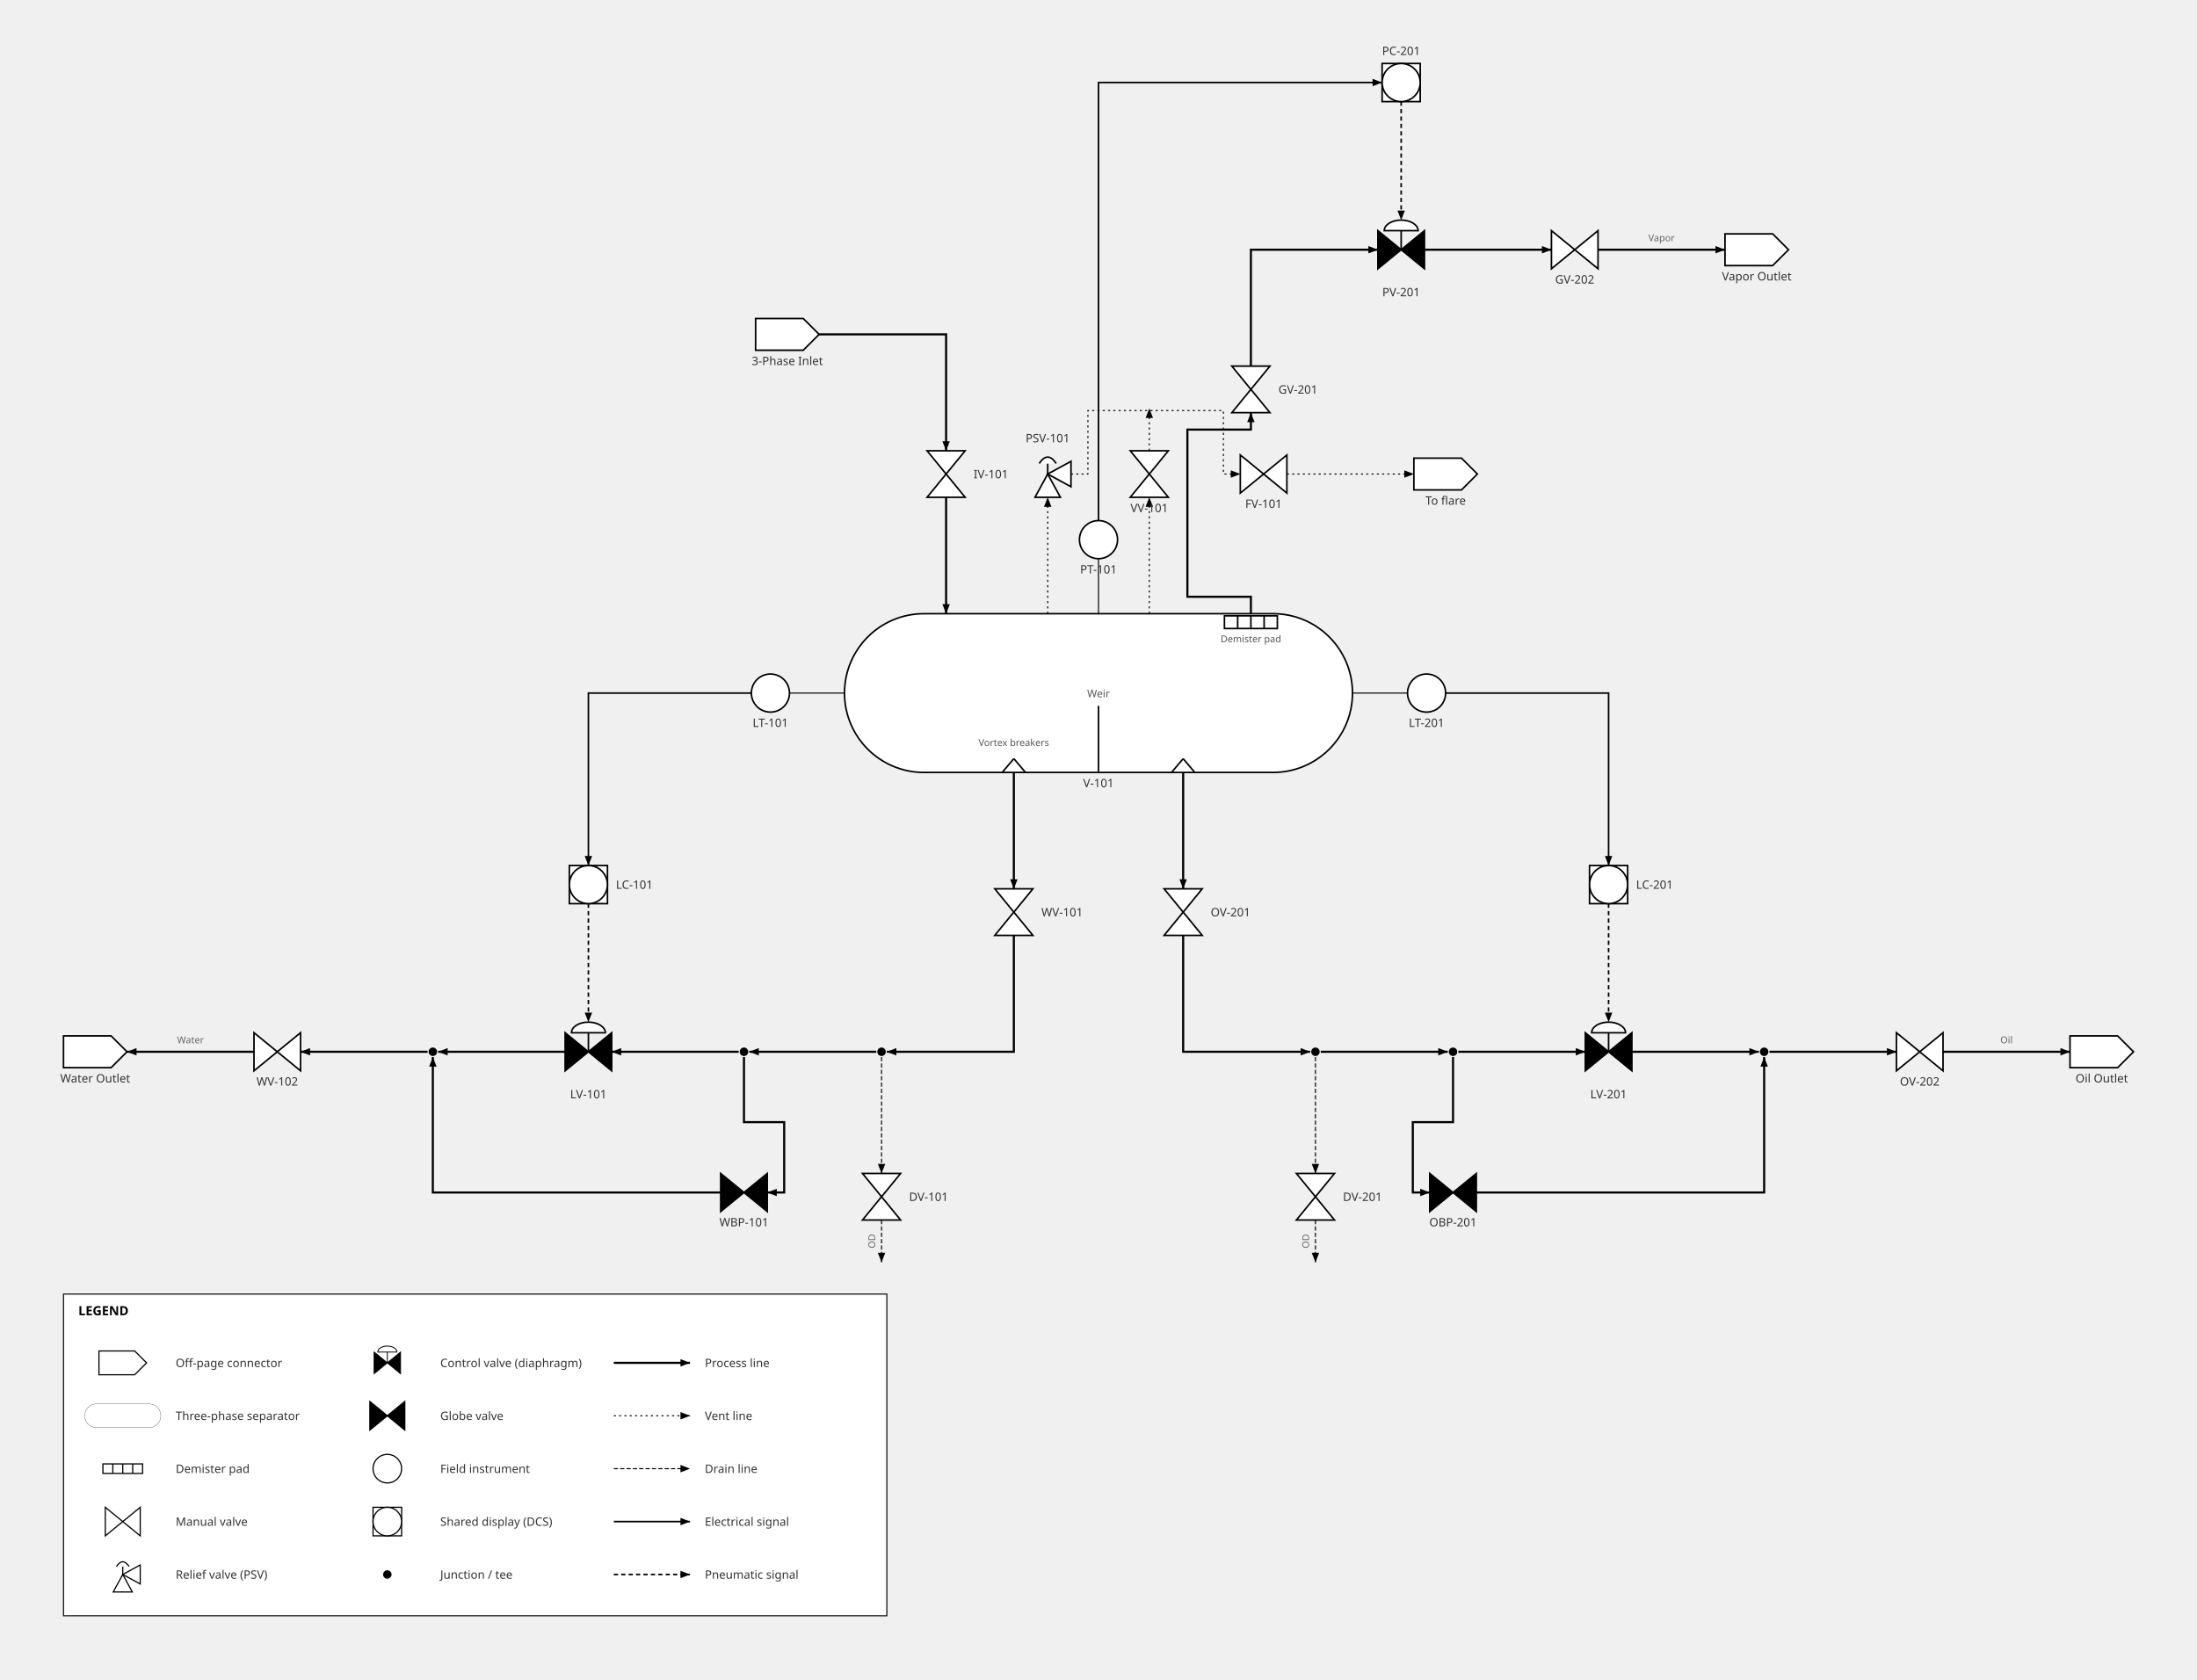
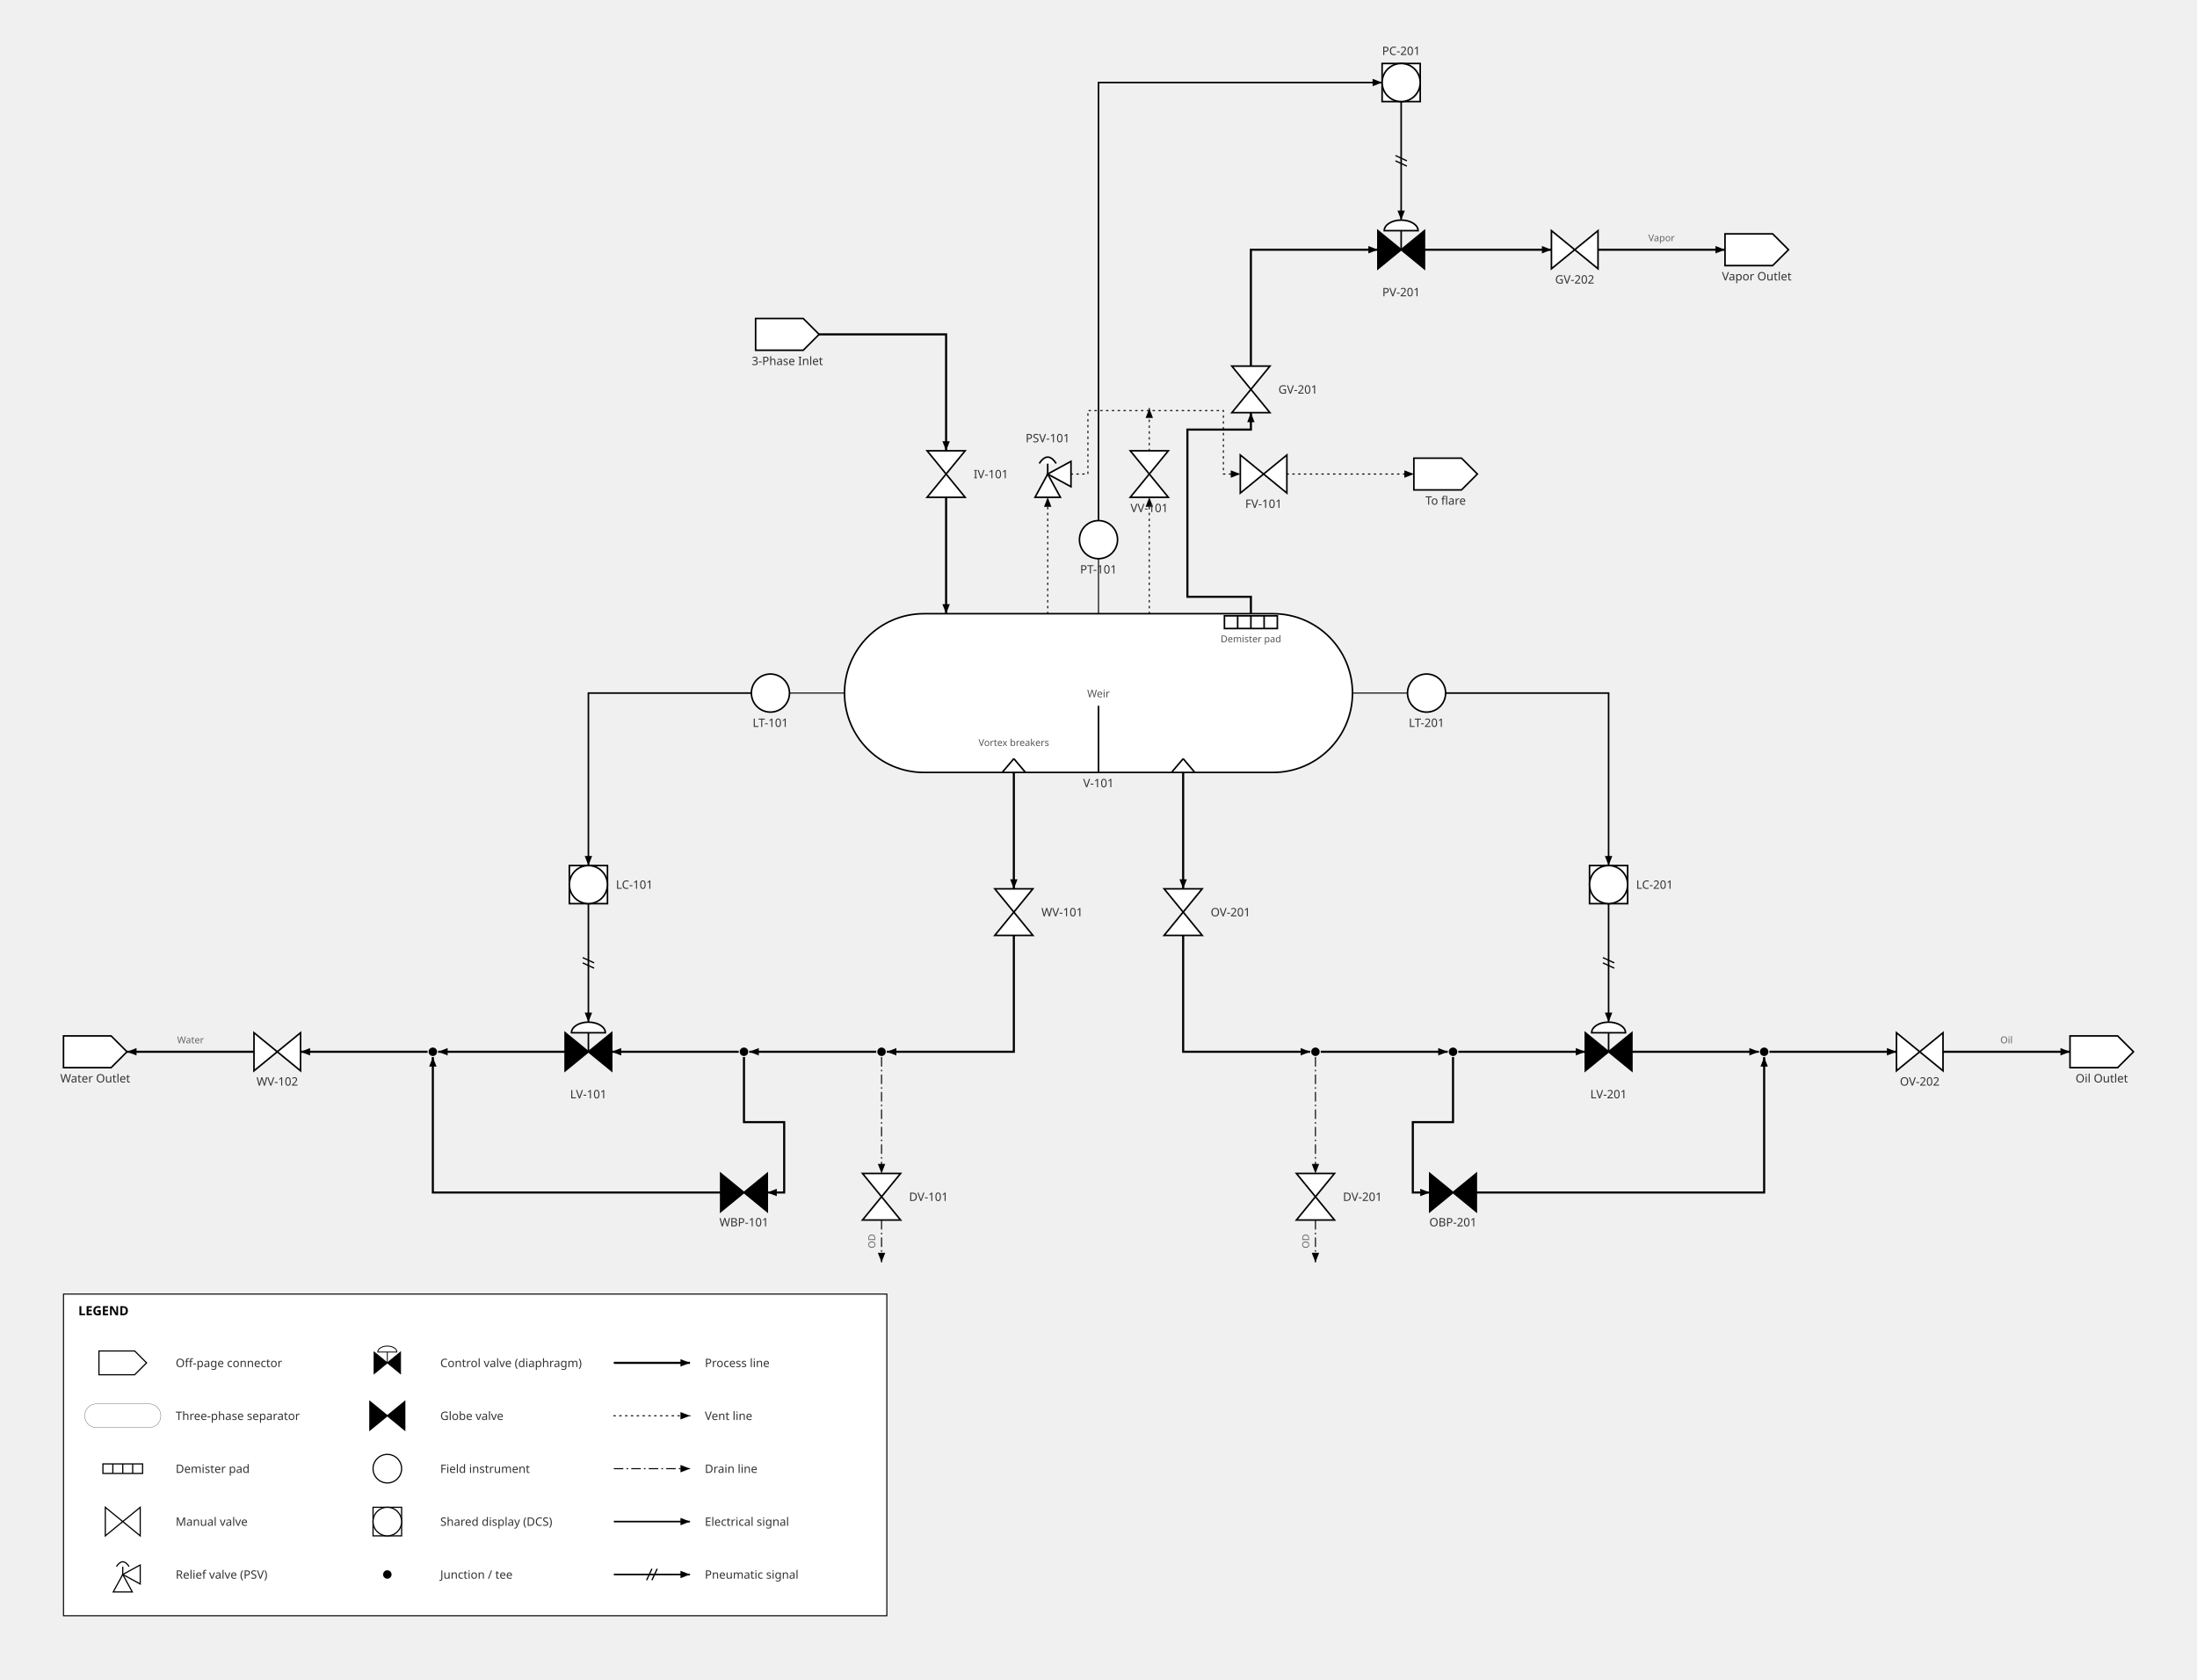
<svg xmlns="http://www.w3.org/2000/svg" xmlns:xlink="http://www.w3.org/1999/xlink" width="2076" height="1587" viewBox="0 0 2076 1587">
  <defs>
    <style>

    .equipment { fill: white; stroke: black; stroke-width: 1.5; }
    .valve { fill: white; stroke: black; stroke-width: 1.5; }
    .instrument { fill: white; stroke: black; stroke-width: 1.5; }
    .junction { fill: black; stroke: none; }
    .label { font-family: sans-serif; font-size: 11px; text-anchor: middle; fill: #333; }
    .line-label { font-family: sans-serif; font-size: 9px; text-anchor: middle; fill: #666; }
    .note { font-family: sans-serif; font-size: 11px; fill: #555; font-style: italic; }
    .line-process { fill: none; stroke: black; stroke-width: 2; }
    .line-utility { fill: none; stroke: black; stroke-width: 1; stroke-dasharray: 8,4; }
-     .line-drain { fill: none; stroke: black; stroke-width: 1; stroke-dasharray: 4,2; }
-     .line-vent { fill: none; stroke: black; stroke-width: 1; stroke-dasharray: 2,3; }
+     .line-drain { fill: none; stroke: black; stroke-width: 1; stroke-dasharray: 9,3,1.5,3; }
+     .line-vent { fill: none; stroke: black; stroke-width: 1; stroke-dasharray: 1.5,4; stroke-linecap: round; }
    .line-attach { fill: none; stroke: black; stroke-width: 1; }
    .signal-electrical { fill: none; stroke: black; stroke-width: 1.5; }
-     .signal-pneumatic { fill: none; stroke: black; stroke-width: 1.5; stroke-dasharray: 4,3; }
+     .signal-pneumatic { fill: none; stroke: black; stroke-width: 1.5; }
    .signal-hydraulic { fill: none; stroke: black; stroke-width: 1.5; stroke-dasharray: 10,2,1,2; }
    .signal-digital { fill: none; stroke: black; stroke-width: 1.5; stroke-dasharray: 6,2,1,2; }
    </style>
    <g id="sym-connector">
      <path d="M -30 -15 L 15 -15 L 30 0 L 15 15 L -30 15 Z" fill="white" stroke="black" stroke-width="1.5" />
    </g>
    <g id="sym-separator_3phase">
      <path d="M -165 -75 A 75 75 0 0 0 -165 75 L 165 75 A 75 75 0 0 0 165 -75 Z" fill="white" stroke="black" stroke-width="1.5" />
      <line x1="0.0" y1="75.0" x2="0.0" y2="12.0" fill="none" stroke="black" stroke-width="1.5" />
      <text x="0.0" y="4.0" font-family="sans-serif" font-size="10.0" text-anchor="middle" fill="#555" stroke="none">Weir</text>
      <rect x="119.0" y="-73.0" width="50.0" height="12.0" rx="0.0" fill="white" stroke="black" stroke-width="1.5" />
      <line x1="131.5" y1="-73.0" x2="131.5" y2="-61.0" fill="none" stroke="black" stroke-width="1.5" />
      <line x1="144.0" y1="-73.0" x2="144.0" y2="-61.0" fill="none" stroke="black" stroke-width="1.5" />
      <line x1="156.5" y1="-73.0" x2="156.5" y2="-61.0" fill="none" stroke="black" stroke-width="1.5" />
      <text x="144.0" y="-48.0" font-family="sans-serif" font-size="9.0" text-anchor="middle" fill="#555" stroke="none">Demister pad</text>
      <text x="-80.0" y="50.0" font-family="sans-serif" font-size="9.0" text-anchor="middle" fill="#555" stroke="none">Vortex breakers</text>
      <line x1="-91.0" y1="75.0" x2="-80.0" y2="62.0" fill="none" stroke="black" stroke-width="1.5" />
      <line x1="-80.0" y1="62.0" x2="-69.0" y2="75.0" fill="none" stroke="black" stroke-width="1.5" />
      <line x1="69.0" y1="75.0" x2="80.0" y2="62.0" fill="none" stroke="black" stroke-width="1.5" />
      <line x1="80.0" y1="62.0" x2="91.0" y2="75.0" fill="none" stroke="black" stroke-width="1.5" />
    </g>
    <g id="sym-valve_manual">
      <path d="M -22 -18 L 0 0 L -22 18 Z M 22 -18 L 0 0 L 22 18 Z" fill="white" stroke="black" stroke-width="1.5" />
    </g>
    <g id="sym-relief_valve">
      <path d="M -12 22 L 0 0 L 12 22 Z" fill="white" stroke="black" stroke-width="1.5" />
      <path d="M 22 -12 L 0 0 L 22 12 Z" fill="white" stroke="black" stroke-width="1.5" />
      <line x1="0.0" y1="0.0" x2="0.0" y2="-10.0" fill="none" stroke="black" stroke-width="1.5" />
      <path d="M -8 -10 Q 0 -22 8 -10" fill="white" stroke="black" stroke-width="1.5" />
    </g>
    <g id="sym-control_valve_diaphragm">
      <path d="M -22 -18 L 0 0 L -22 18 Z M 22 -18 L 0 0 L 22 18 Z" fill="black" stroke="black" stroke-width="1.5" />
      <line x1="0.0" y1="0.0" x2="0.0" y2="-18.0" fill="none" stroke="black" stroke-width="1.5" />
      <path d="M -16 -18 A 16 10 0 0 1 16 -18 Z" fill="white" stroke="black" stroke-width="1.5" />
    </g>
    <g id="sym-valve_globe">
      <path d="M -22 -18 L 0 0 L -22 18 Z M 22 -18 L 0 0 L 22 18 Z" fill="black" stroke="black" stroke-width="1.5" />
    </g>
    <g id="sym-instr_field">
      <circle cx="0.0" cy="0.0" r="18.0" fill="white" stroke="black" stroke-width="1.5" />
    </g>
    <g id="sym-instr_shared">
      <rect x="-18.0" y="-18.0" width="36.0" height="36.0" rx="0.0" fill="white" stroke="black" stroke-width="1.5" />
      <circle cx="0.0" cy="0.0" r="18.0" fill="white" stroke="black" stroke-width="1.5" />
    </g>
  </defs>
  <g id="lines">
    <polyline points="774.0,316.0 894.0,316.0 894.0,426.0" class="line-process" fill="none" stroke="black" stroke-width="2" />
    <path d="M 0 0 L -9 -3.5 L -9 3.5 Z" fill="black" stroke="none" transform="translate(894.0,426.0) rotate(90.0)" />
    <polyline points="894.0,470.0 894.0,580.0" class="line-process" fill="none" stroke="black" stroke-width="2" />
    <path d="M 0 0 L -9 -3.5 L -9 3.5 Z" fill="black" stroke="none" transform="translate(894.0,580.0) rotate(90.0)" />
-     <polyline points="990.0,580.0 990.0,470.0" class="line-vent" fill="none" stroke="black" stroke-width="1" stroke-dasharray="2,3" />
+     <polyline points="990.0,580.0 990.0,470.0" class="line-vent" fill="none" stroke="black" stroke-width="1" stroke-dasharray="1.5,4" stroke-linecap="round" />
    <path d="M 0 0 L -9 -3.5 L -9 3.5 Z" fill="black" stroke="none" transform="translate(990.0,470.0) rotate(-90.0)" />
-     <polyline points="1086.0,580.0 1086.0,470.0" class="line-vent" fill="none" stroke="black" stroke-width="1" stroke-dasharray="2,3" />
+     <polyline points="1086.0,580.0 1086.0,470.0" class="line-vent" fill="none" stroke="black" stroke-width="1" stroke-dasharray="1.5,4" stroke-linecap="round" />
    <path d="M 0 0 L -9 -3.5 L -9 3.5 Z" fill="black" stroke="none" transform="translate(1086.0,470.0) rotate(-90.0)" />
-     <polyline points="1086.0,426.0 1086.0,386.0" class="line-vent" fill="none" stroke="black" stroke-width="1" stroke-dasharray="2,3" />
+     <polyline points="1086.0,426.0 1086.0,386.0" class="line-vent" fill="none" stroke="black" stroke-width="1" stroke-dasharray="1.5,4" stroke-linecap="round" />
    <path d="M 0 0 L -9 -3.5 L -9 3.5 Z" fill="black" stroke="none" transform="translate(1086.0,386.0) rotate(-90.0)" />
-     <polyline points="1012.0,448.0 1028.0,448.0 1028.0,388.0 1156.0,388.0 1156.0,448.0 1172.0,448.0" class="line-vent" fill="none" stroke="black" stroke-width="1" stroke-dasharray="2,3" />
+     <polyline points="1012.0,448.0 1028.0,448.0 1028.0,388.0 1156.0,388.0 1156.0,448.0 1172.0,448.0" class="line-vent" fill="none" stroke="black" stroke-width="1" stroke-dasharray="1.5,4" stroke-linecap="round" />
    <path d="M 0 0 L -9 -3.5 L -9 3.5 Z" fill="black" stroke="none" transform="translate(1172.0,448.0) rotate(0.0)" />
-     <polyline points="1216.0,448.0 1336.0,448.0" class="line-vent" fill="none" stroke="black" stroke-width="1" stroke-dasharray="2,3" />
+     <polyline points="1216.0,448.0 1336.0,448.0" class="line-vent" fill="none" stroke="black" stroke-width="1" stroke-dasharray="1.5,4" stroke-linecap="round" />
    <path d="M 0 0 L -9 -3.5 L -9 3.5 Z" fill="black" stroke="none" transform="translate(1336.0,448.0) rotate(0.0)" />
    <polyline points="1182.0,580.0 1182.0,564.0 1122.0,564.0 1122.0,406.0 1182.0,406.0 1182.0,390.0" class="line-process" fill="none" stroke="black" stroke-width="2" />
    <path d="M 0 0 L -9 -3.5 L -9 3.5 Z" fill="black" stroke="none" transform="translate(1182.0,390.0) rotate(-90.0)" />
    <polyline points="1182.0,346.0 1182.0,236.0 1302.0,236.0" class="line-process" fill="none" stroke="black" stroke-width="2" />
    <path d="M 0 0 L -9 -3.5 L -9 3.5 Z" fill="black" stroke="none" transform="translate(1302.0,236.0) rotate(0.0)" />
    <polyline points="1346.0,236.0 1466.0,236.0" class="line-process" fill="none" stroke="black" stroke-width="2" />
    <path d="M 0 0 L -9 -3.5 L -9 3.5 Z" fill="black" stroke="none" transform="translate(1466.0,236.0) rotate(0.0)" />
    <polyline points="1510.0,236.0 1630.0,236.0" class="line-process" fill="none" stroke="black" stroke-width="2" />
    <path d="M 0 0 L -9 -3.5 L -9 3.5 Z" fill="black" stroke="none" transform="translate(1630.0,236.0) rotate(0.0)" />
    <polyline points="958.0,730.0 958.0,840.0" class="line-process" fill="none" stroke="black" stroke-width="2" />
    <path d="M 0 0 L -9 -3.5 L -9 3.5 Z" fill="black" stroke="none" transform="translate(958.0,840.0) rotate(90.0)" />
    <polyline points="958.0,884.0 958.0,994.0 838.0,994.0" class="line-process" fill="none" stroke="black" stroke-width="2" />
    <path d="M 0 0 L -9 -3.5 L -9 3.5 Z" fill="black" stroke="none" transform="translate(838.0,994.0) rotate(180.0)" />
    <polyline points="828.0,994.0 708.0,994.0" class="line-process" fill="none" stroke="black" stroke-width="2" />
    <path d="M 0 0 L -9 -3.5 L -9 3.5 Z" fill="black" stroke="none" transform="translate(708.0,994.0) rotate(180.0)" />
-     <polyline points="833.0,999.0 833.0,1109.0" class="line-drain" fill="none" stroke="black" stroke-width="1" stroke-dasharray="4,2" />
+     <polyline points="833.0,999.0 833.0,1109.0" class="line-drain" fill="none" stroke="black" stroke-width="1" stroke-dasharray="9,3,1.5,3" />
    <path d="M 0 0 L -9 -3.5 L -9 3.5 Z" fill="black" stroke="none" transform="translate(833.0,1109.0) rotate(90.0)" />
-     <polyline points="833.0,1153.0 833.0,1193.0" class="line-drain" fill="none" stroke="black" stroke-width="1" stroke-dasharray="4,2" />
+     <polyline points="833.0,1153.0 833.0,1193.0" class="line-drain" fill="none" stroke="black" stroke-width="1" stroke-dasharray="9,3,1.5,3" />
    <path d="M 0 0 L -9 -3.5 L -9 3.5 Z" fill="black" stroke="none" transform="translate(833.0,1193.0) rotate(90.0)" />
    <polyline points="698.0,994.0 578.0,994.0" class="line-process" fill="none" stroke="black" stroke-width="2" />
    <path d="M 0 0 L -9 -3.5 L -9 3.5 Z" fill="black" stroke="none" transform="translate(578.0,994.0) rotate(180.0)" />
    <polyline points="534.0,994.0 414.0,994.0" class="line-process" fill="none" stroke="black" stroke-width="2" />
    <path d="M 0 0 L -9 -3.5 L -9 3.5 Z" fill="black" stroke="none" transform="translate(414.0,994.0) rotate(180.0)" />
    <polyline points="404.0,994.0 284.0,994.0" class="line-process" fill="none" stroke="black" stroke-width="2" />
    <path d="M 0 0 L -9 -3.5 L -9 3.5 Z" fill="black" stroke="none" transform="translate(284.0,994.0) rotate(180.0)" />
    <polyline points="703.0,999.0 703.0,1060.5 741.0,1060.5 741.0,1127.0 725.0,1127.0" class="line-process" fill="none" stroke="black" stroke-width="2" />
    <path d="M 0 0 L -9 -3.5 L -9 3.5 Z" fill="black" stroke="none" transform="translate(725.0,1127.0) rotate(180.0)" />
    <polyline points="681.0,1127.0 409.0,1127.0 409.0,999.0" class="line-process" fill="none" stroke="black" stroke-width="2" />
    <path d="M 0 0 L -9 -3.5 L -9 3.5 Z" fill="black" stroke="none" transform="translate(409.0,999.0) rotate(-90.0)" />
    <polyline points="240.0,994.0 120.0,994.0" class="line-process" fill="none" stroke="black" stroke-width="2" />
    <path d="M 0 0 L -9 -3.5 L -9 3.5 Z" fill="black" stroke="none" transform="translate(120.0,994.0) rotate(180.0)" />
    <polyline points="1118.0,730.0 1118.0,840.0" class="line-process" fill="none" stroke="black" stroke-width="2" />
    <path d="M 0 0 L -9 -3.5 L -9 3.5 Z" fill="black" stroke="none" transform="translate(1118.0,840.0) rotate(90.0)" />
    <polyline points="1118.0,884.0 1118.0,994.0 1238.0,994.0" class="line-process" fill="none" stroke="black" stroke-width="2" />
    <path d="M 0 0 L -9 -3.5 L -9 3.5 Z" fill="black" stroke="none" transform="translate(1238.0,994.0) rotate(0.0)" />
    <polyline points="1248.0,994.0 1368.0,994.0" class="line-process" fill="none" stroke="black" stroke-width="2" />
    <path d="M 0 0 L -9 -3.5 L -9 3.5 Z" fill="black" stroke="none" transform="translate(1368.0,994.0) rotate(0.0)" />
-     <polyline points="1243.0,999.0 1243.0,1109.0" class="line-drain" fill="none" stroke="black" stroke-width="1" stroke-dasharray="4,2" />
+     <polyline points="1243.0,999.0 1243.0,1109.0" class="line-drain" fill="none" stroke="black" stroke-width="1" stroke-dasharray="9,3,1.5,3" />
    <path d="M 0 0 L -9 -3.5 L -9 3.5 Z" fill="black" stroke="none" transform="translate(1243.0,1109.0) rotate(90.0)" />
-     <polyline points="1243.0,1153.0 1243.0,1193.0" class="line-drain" fill="none" stroke="black" stroke-width="1" stroke-dasharray="4,2" />
+     <polyline points="1243.0,1153.0 1243.0,1193.0" class="line-drain" fill="none" stroke="black" stroke-width="1" stroke-dasharray="9,3,1.5,3" />
    <path d="M 0 0 L -9 -3.5 L -9 3.5 Z" fill="black" stroke="none" transform="translate(1243.0,1193.0) rotate(90.0)" />
    <polyline points="1378.0,994.0 1498.0,994.0" class="line-process" fill="none" stroke="black" stroke-width="2" />
    <path d="M 0 0 L -9 -3.5 L -9 3.5 Z" fill="black" stroke="none" transform="translate(1498.0,994.0) rotate(0.0)" />
    <polyline points="1542.0,994.0 1662.0,994.0" class="line-process" fill="none" stroke="black" stroke-width="2" />
    <path d="M 0 0 L -9 -3.5 L -9 3.5 Z" fill="black" stroke="none" transform="translate(1662.0,994.0) rotate(0.0)" />
    <polyline points="1672.0,994.0 1792.0,994.0" class="line-process" fill="none" stroke="black" stroke-width="2" />
    <path d="M 0 0 L -9 -3.5 L -9 3.5 Z" fill="black" stroke="none" transform="translate(1792.0,994.0) rotate(0.0)" />
    <polyline points="1373.0,999.0 1373.0,1060.5 1335.0,1060.5 1335.0,1127.0 1351.0,1127.0" class="line-process" fill="none" stroke="black" stroke-width="2" />
    <path d="M 0 0 L -9 -3.5 L -9 3.5 Z" fill="black" stroke="none" transform="translate(1351.0,1127.0) rotate(0.0)" />
    <polyline points="1395.0,1127.0 1667.0,1127.0 1667.0,999.0" class="line-process" fill="none" stroke="black" stroke-width="2" />
    <path d="M 0 0 L -9 -3.5 L -9 3.5 Z" fill="black" stroke="none" transform="translate(1667.0,999.0) rotate(-90.0)" />
    <polyline points="1836.0,994.0 1956.0,994.0" class="line-process" fill="none" stroke="black" stroke-width="2" />
    <path d="M 0 0 L -9 -3.5 L -9 3.5 Z" fill="black" stroke="none" transform="translate(1956.0,994.0) rotate(0.0)" />
    <polyline points="1038.0,528.0 1038.0,580.0" class="line-attach" fill="none" stroke="black" stroke-width="1" />
    <polyline points="746.0,655.0 798.0,655.0" class="line-attach" fill="none" stroke="black" stroke-width="1" />
    <polyline points="1330.0,655.0 1278.0,655.0" class="line-attach" fill="none" stroke="black" stroke-width="1" />
  </g>
  <g id="signals">
    <polyline points="1038.0,492.0 1038.0,78.0 1306.0,78.0" class="signal-electrical" fill="none" stroke="black" stroke-width="1.5" />
    <path d="M 0 0 L -9 -3.5 L -9 3.5 Z" fill="black" stroke="none" transform="translate(1306.0,78.0) rotate(0.0)" />
-     <polyline points="1324.0,96.0 1324.0,208.0" class="signal-pneumatic" fill="none" stroke="black" stroke-width="1.5" stroke-dasharray="4,3" />
+     <polyline points="1324.0,96.0 1324.0,208.0" class="signal-pneumatic" fill="none" stroke="black" stroke-width="1.5" />
+     <path d="M 1318.6 147.0 L 1329.4 152.0 M 1318.6 152.0 L 1329.4 157.0" fill="none" stroke="black" stroke-width="1.2" />
    <path d="M 0 0 L -9 -3.5 L -9 3.5 Z" fill="black" stroke="none" transform="translate(1324.0,208.0) rotate(90.0)" />
    <polyline points="710.0,655.0 556.0,655.0 556.0,818.0" class="signal-electrical" fill="none" stroke="black" stroke-width="1.5" />
    <path d="M 0 0 L -9 -3.5 L -9 3.5 Z" fill="black" stroke="none" transform="translate(556.0,818.0) rotate(90.0)" />
-     <polyline points="556.0,854.0 556.0,966.0" class="signal-pneumatic" fill="none" stroke="black" stroke-width="1.5" stroke-dasharray="4,3" />
+     <polyline points="556.0,854.0 556.0,966.0" class="signal-pneumatic" fill="none" stroke="black" stroke-width="1.5" />
+     <path d="M 550.6 905.0 L 561.4 910.0 M 550.6 910.0 L 561.4 915.0" fill="none" stroke="black" stroke-width="1.2" />
    <path d="M 0 0 L -9 -3.5 L -9 3.5 Z" fill="black" stroke="none" transform="translate(556.0,966.0) rotate(90.0)" />
    <polyline points="1366.0,655.0 1520.0,655.0 1520.0,818.0" class="signal-electrical" fill="none" stroke="black" stroke-width="1.5" />
    <path d="M 0 0 L -9 -3.5 L -9 3.5 Z" fill="black" stroke="none" transform="translate(1520.0,818.0) rotate(90.0)" />
-     <polyline points="1520.0,854.0 1520.0,966.0" class="signal-pneumatic" fill="none" stroke="black" stroke-width="1.5" stroke-dasharray="4,3" />
+     <polyline points="1520.0,854.0 1520.0,966.0" class="signal-pneumatic" fill="none" stroke="black" stroke-width="1.5" />
+     <path d="M 1514.6 905.0 L 1525.4 910.0 M 1514.6 910.0 L 1525.4 915.0" fill="none" stroke="black" stroke-width="1.2" />
    <path d="M 0 0 L -9 -3.5 L -9 3.5 Z" fill="black" stroke="none" transform="translate(1520.0,966.0) rotate(90.0)" />
  </g>
  <g id="symbols">
    <use id="INLET" href="#sym-connector" xlink:href="#sym-connector" class="equipment" transform="translate(744.0,316.0)" />
    <use id="IV101" href="#sym-valve_manual" xlink:href="#sym-valve_manual" class="valve" transform="translate(894.0,448.0) rotate(90)" />
    <use id="SEP" href="#sym-separator_3phase" xlink:href="#sym-separator_3phase" class="equipment" transform="translate(1038.0,655.0)" />
    <use id="VV101" href="#sym-valve_manual" xlink:href="#sym-valve_manual" class="valve" transform="translate(1086.0,448.0) rotate(90)" />
    <use id="PSV101" href="#sym-relief_valve" xlink:href="#sym-relief_valve" class="valve" transform="translate(990.0,448.0)" />
    <use id="FV101" href="#sym-valve_manual" xlink:href="#sym-valve_manual" class="valve" transform="translate(1194.0,448.0)" />
    <use id="FLARE" href="#sym-connector" xlink:href="#sym-connector" class="equipment" transform="translate(1366.0,448.0)" />
    <use id="GV201" href="#sym-valve_manual" xlink:href="#sym-valve_manual" class="valve" transform="translate(1182.0,368.0) rotate(90)" />
    <use id="PV201" href="#sym-control_valve_diaphragm" xlink:href="#sym-control_valve_diaphragm" class="valve" transform="translate(1324.0,236.0)" />
    <use id="GV202" href="#sym-valve_manual" xlink:href="#sym-valve_manual" class="valve" transform="translate(1488.0,236.0)" />
    <use id="VAPOR" href="#sym-connector" xlink:href="#sym-connector" class="equipment" transform="translate(1660.0,236.0)" />
    <use id="WV101" href="#sym-valve_manual" xlink:href="#sym-valve_manual" class="valve" transform="translate(958.0,862.0) rotate(90)" />
    <use id="LV101" href="#sym-control_valve_diaphragm" xlink:href="#sym-control_valve_diaphragm" class="valve" transform="translate(556.0,994.0)" />
    <use id="WV102" href="#sym-valve_manual" xlink:href="#sym-valve_manual" class="valve" transform="translate(262.0,994.0)" />
    <circle id="JD101" cx="833.0" cy="994.0" r="4" class="junction" />
    <circle id="J101" cx="703.0" cy="994.0" r="4" class="junction" />
    <circle id="J102" cx="409.0" cy="994.0" r="4" class="junction" />
    <use id="DV101" href="#sym-valve_manual" xlink:href="#sym-valve_manual" class="valve" transform="translate(833.0,1131.0) rotate(90)" />
    <use id="WBP101" href="#sym-valve_globe" xlink:href="#sym-valve_globe" class="valve" transform="translate(703.0,1127.0)" />
    <use id="WATER" href="#sym-connector" xlink:href="#sym-connector" class="equipment" transform="translate(90.0,994.0)" />
    <use id="OV201" href="#sym-valve_manual" xlink:href="#sym-valve_manual" class="valve" transform="translate(1118.0,862.0) rotate(90)" />
    <use id="LV201" href="#sym-control_valve_diaphragm" xlink:href="#sym-control_valve_diaphragm" class="valve" transform="translate(1520.0,994.0)" />
    <use id="OV202" href="#sym-valve_manual" xlink:href="#sym-valve_manual" class="valve" transform="translate(1814.0,994.0)" />
    <circle id="JD201" cx="1243.0" cy="994.0" r="4" class="junction" />
    <circle id="J201" cx="1373.0" cy="994.0" r="4" class="junction" />
    <circle id="J202" cx="1667.0" cy="994.0" r="4" class="junction" />
    <use id="DV201" href="#sym-valve_manual" xlink:href="#sym-valve_manual" class="valve" transform="translate(1243.0,1131.0) rotate(90)" />
    <use id="OBP201" href="#sym-valve_globe" xlink:href="#sym-valve_globe" class="valve" transform="translate(1373.0,1127.0)" />
    <use id="OIL" href="#sym-connector" xlink:href="#sym-connector" class="equipment" transform="translate(1986.0,994.0)" />
    <use id="PT101" href="#sym-instr_field" xlink:href="#sym-instr_field" class="instrument" transform="translate(1038.0,510.0)" />
    <use id="PC201" href="#sym-instr_shared" xlink:href="#sym-instr_shared" class="instrument" transform="translate(1324.0,78.0)" />
    <use id="LT101" href="#sym-instr_field" xlink:href="#sym-instr_field" class="instrument" transform="translate(728.0,655.0)" />
    <use id="LC101" href="#sym-instr_shared" xlink:href="#sym-instr_shared" class="instrument" transform="translate(556.0,836.0)" />
    <use id="LT201" href="#sym-instr_field" xlink:href="#sym-instr_field" class="instrument" transform="translate(1348.0,655.0)" />
    <use id="LC201" href="#sym-instr_shared" xlink:href="#sym-instr_shared" class="instrument" transform="translate(1520.0,836.0)" />
  </g>
  <g id="labels">
    <text x="744.0" y="345.0" class="label">3-Phase Inlet</text>
    <text x="920.0" y="452.0" class="label" style="text-anchor:start">IV-101</text>
    <text x="1038.0" y="744.0" class="label">V-101</text>
    <text x="1086.0" y="484.0" class="label">VV-101</text>
    <text x="990.0" y="418.0" class="label">PSV-101</text>
    <text x="1194.0" y="480.0" class="label">FV-101</text>
    <text x="1366.0" y="477.0" class="label">To flare</text>
    <text x="1208.0" y="372.0" class="label" style="text-anchor:start">GV-201</text>
    <text x="1324.0" y="280.0" class="label">PV-201</text>
    <text x="1488.0" y="268.0" class="label">GV-202</text>
    <text x="1660.0" y="265.0" class="label">Vapor Outlet</text>
    <text x="984.0" y="866.0" class="label" style="text-anchor:start">WV-101</text>
    <text x="556.0" y="1038.0" class="label">LV-101</text>
    <text x="262.0" y="1026.0" class="label">WV-102</text>
    <text x="859.0" y="1135.0" class="label" style="text-anchor:start">DV-101</text>
    <text x="703.0" y="1159.0" class="label">WBP-101</text>
    <text x="90.0" y="1023.0" class="label">Water Outlet</text>
    <text x="1144.0" y="866.0" class="label" style="text-anchor:start">OV-201</text>
    <text x="1520.0" y="1038.0" class="label">LV-201</text>
    <text x="1814.0" y="1026.0" class="label">OV-202</text>
    <text x="1269.0" y="1135.0" class="label" style="text-anchor:start">DV-201</text>
    <text x="1373.0" y="1159.0" class="label">OBP-201</text>
    <text x="1986.0" y="1023.0" class="label">Oil Outlet</text>
    <text x="1038.0" y="542.0" class="label">PT-101</text>
    <text x="1324.0" y="52.0" class="label">PC-201</text>
    <text x="728.0" y="687.0" class="label">LT-101</text>
    <text x="582.0" y="840.0" class="label" style="text-anchor:start">LC-101</text>
    <text x="1348.0" y="687.0" class="label">LT-201</text>
    <text x="1546.0" y="840.0" class="label" style="text-anchor:start">LC-201</text>
    <text x="1570.0" y="228.0" class="line-label">Vapor</text>
    <text x="827.0" y="1173.0" class="line-label" transform="rotate(-90,827.0,1173.0)">OD</text>
    <text x="180.0" y="986.0" class="line-label">Water</text>
    <text x="1237.0" y="1173.0" class="line-label" transform="rotate(-90,1237.0,1173.0)">OD</text>
    <text x="1896.0" y="986.0" class="line-label">Oil</text>
  </g>
  <g id="notes">
  </g>
  <g id="legend">
    <rect x="60.0" y="1223.0" width="778.0" height="304.0" fill="white" stroke="black" stroke-width="1" />
    <text x="74.0" y="1243.0" font-family="sans-serif" font-size="12" font-weight="bold" fill="black" stroke="none">LEGEND</text>
    <use href="#sym-connector" xlink:href="#sym-connector" transform="translate(116.0,1288.0) scale(0.750)" />
    <text x="166.0" y="1292.0" class="label" style="text-anchor:start">Off-page connector</text>
    <g transform="translate(116.0,1338.0) scale(0.150)">
      <path d="M -165 -75 A 75 75 0 0 0 -165 75 L 165 75 A 75 75 0 0 0 165 -75 Z" fill="white" stroke="black" stroke-width="1.5" />
    </g>
    <text x="166.0" y="1342.0" class="label" style="text-anchor:start">Three-phase separator</text>
    <g transform="translate(116.0,1388.0) scale(0.750)">
      <rect x="-25.0" y="-6.0" width="50.0" height="12.0" rx="0.0" fill="white" stroke="black" stroke-width="1.5" />
      <line x1="-12.5" y1="-6.0" x2="-12.5" y2="6.0" fill="none" stroke="black" stroke-width="1.5" />
      <line x1="0.0" y1="-6.0" x2="0.0" y2="6.0" fill="none" stroke="black" stroke-width="1.5" />
      <line x1="12.5" y1="-6.0" x2="12.5" y2="6.0" fill="none" stroke="black" stroke-width="1.5" />
    </g>
    <text x="166.0" y="1392.0" class="label" style="text-anchor:start">Demister pad</text>
    <use href="#sym-valve_manual" xlink:href="#sym-valve_manual" transform="translate(116.0,1438.0) scale(0.750)" />
    <text x="166.0" y="1442.0" class="label" style="text-anchor:start">Manual valve</text>
    <use href="#sym-relief_valve" xlink:href="#sym-relief_valve" transform="translate(116.0,1488.0) scale(0.750)" />
    <text x="166.0" y="1492.0" class="label" style="text-anchor:start">Relief valve (PSV)</text>
    <use href="#sym-control_valve_diaphragm" xlink:href="#sym-control_valve_diaphragm" transform="translate(366.0,1288.0) scale(0.567)" />
    <text x="416.0" y="1292.0" class="label" style="text-anchor:start">Control valve (diaphragm)</text>
    <use href="#sym-valve_globe" xlink:href="#sym-valve_globe" transform="translate(366.0,1338.0) scale(0.750)" />
    <text x="416.0" y="1342.0" class="label" style="text-anchor:start">Globe valve</text>
    <use href="#sym-instr_field" xlink:href="#sym-instr_field" transform="translate(366.0,1388.0) scale(0.750)" />
    <text x="416.0" y="1392.0" class="label" style="text-anchor:start">Field instrument</text>
    <use href="#sym-instr_shared" xlink:href="#sym-instr_shared" transform="translate(366.0,1438.0) scale(0.750)" />
    <text x="416.0" y="1442.0" class="label" style="text-anchor:start">Shared display (DCS)</text>
    <circle cx="366.0" cy="1488.0" r="4" fill="black" stroke="none" />
    <text x="416.0" y="1492.0" class="label" style="text-anchor:start">Junction / tee</text>
    <polyline points="580.0,1288.0 652.0,1288.0" class="line-process" fill="none" stroke="black" stroke-width="2" />
    <path d="M 0 0 L -9 -3.5 L -9 3.5 Z" fill="black" stroke="none" transform="translate(652.0,1288.0) rotate(0.0)" />
    <text x="666.0" y="1292.0" class="label" style="text-anchor:start">Process line</text>
-     <polyline points="580.0,1338.0 652.0,1338.0" class="line-vent" fill="none" stroke="black" stroke-width="1" stroke-dasharray="2,3" />
+     <polyline points="580.0,1338.0 652.0,1338.0" class="line-vent" fill="none" stroke="black" stroke-width="1" stroke-dasharray="1.5,4" stroke-linecap="round" />
    <path d="M 0 0 L -9 -3.5 L -9 3.5 Z" fill="black" stroke="none" transform="translate(652.0,1338.0) rotate(0.0)" />
    <text x="666.0" y="1342.0" class="label" style="text-anchor:start">Vent line</text>
-     <polyline points="580.0,1388.0 652.0,1388.0" class="line-drain" fill="none" stroke="black" stroke-width="1" stroke-dasharray="4,2" />
+     <polyline points="580.0,1388.0 652.0,1388.0" class="line-drain" fill="none" stroke="black" stroke-width="1" stroke-dasharray="9,3,1.5,3" />
    <path d="M 0 0 L -9 -3.5 L -9 3.5 Z" fill="black" stroke="none" transform="translate(652.0,1388.0) rotate(0.0)" />
    <text x="666.0" y="1392.0" class="label" style="text-anchor:start">Drain line</text>
    <polyline points="580.0,1438.0 652.0,1438.0" class="signal-electrical" fill="none" stroke="black" stroke-width="1.5" />
    <path d="M 0 0 L -9 -3.5 L -9 3.5 Z" fill="black" stroke="none" transform="translate(652.0,1438.0) rotate(0.0)" />
    <text x="666.0" y="1442.0" class="label" style="text-anchor:start">Electrical signal</text>
-     <polyline points="580.0,1488.0 652.0,1488.0" class="signal-pneumatic" fill="none" stroke="black" stroke-width="1.5" stroke-dasharray="4,3" />
+     <polyline points="580.0,1488.0 652.0,1488.0" class="signal-pneumatic" fill="none" stroke="black" stroke-width="1.5" />
+     <path d="M 611.0 1493.4 L 616.0 1482.6 M 616.0 1493.4 L 621.0 1482.6" fill="none" stroke="black" stroke-width="1.2" />
    <path d="M 0 0 L -9 -3.5 L -9 3.5 Z" fill="black" stroke="none" transform="translate(652.0,1488.0) rotate(0.0)" />
    <text x="666.0" y="1492.0" class="label" style="text-anchor:start">Pneumatic signal</text>
  </g>
</svg>
